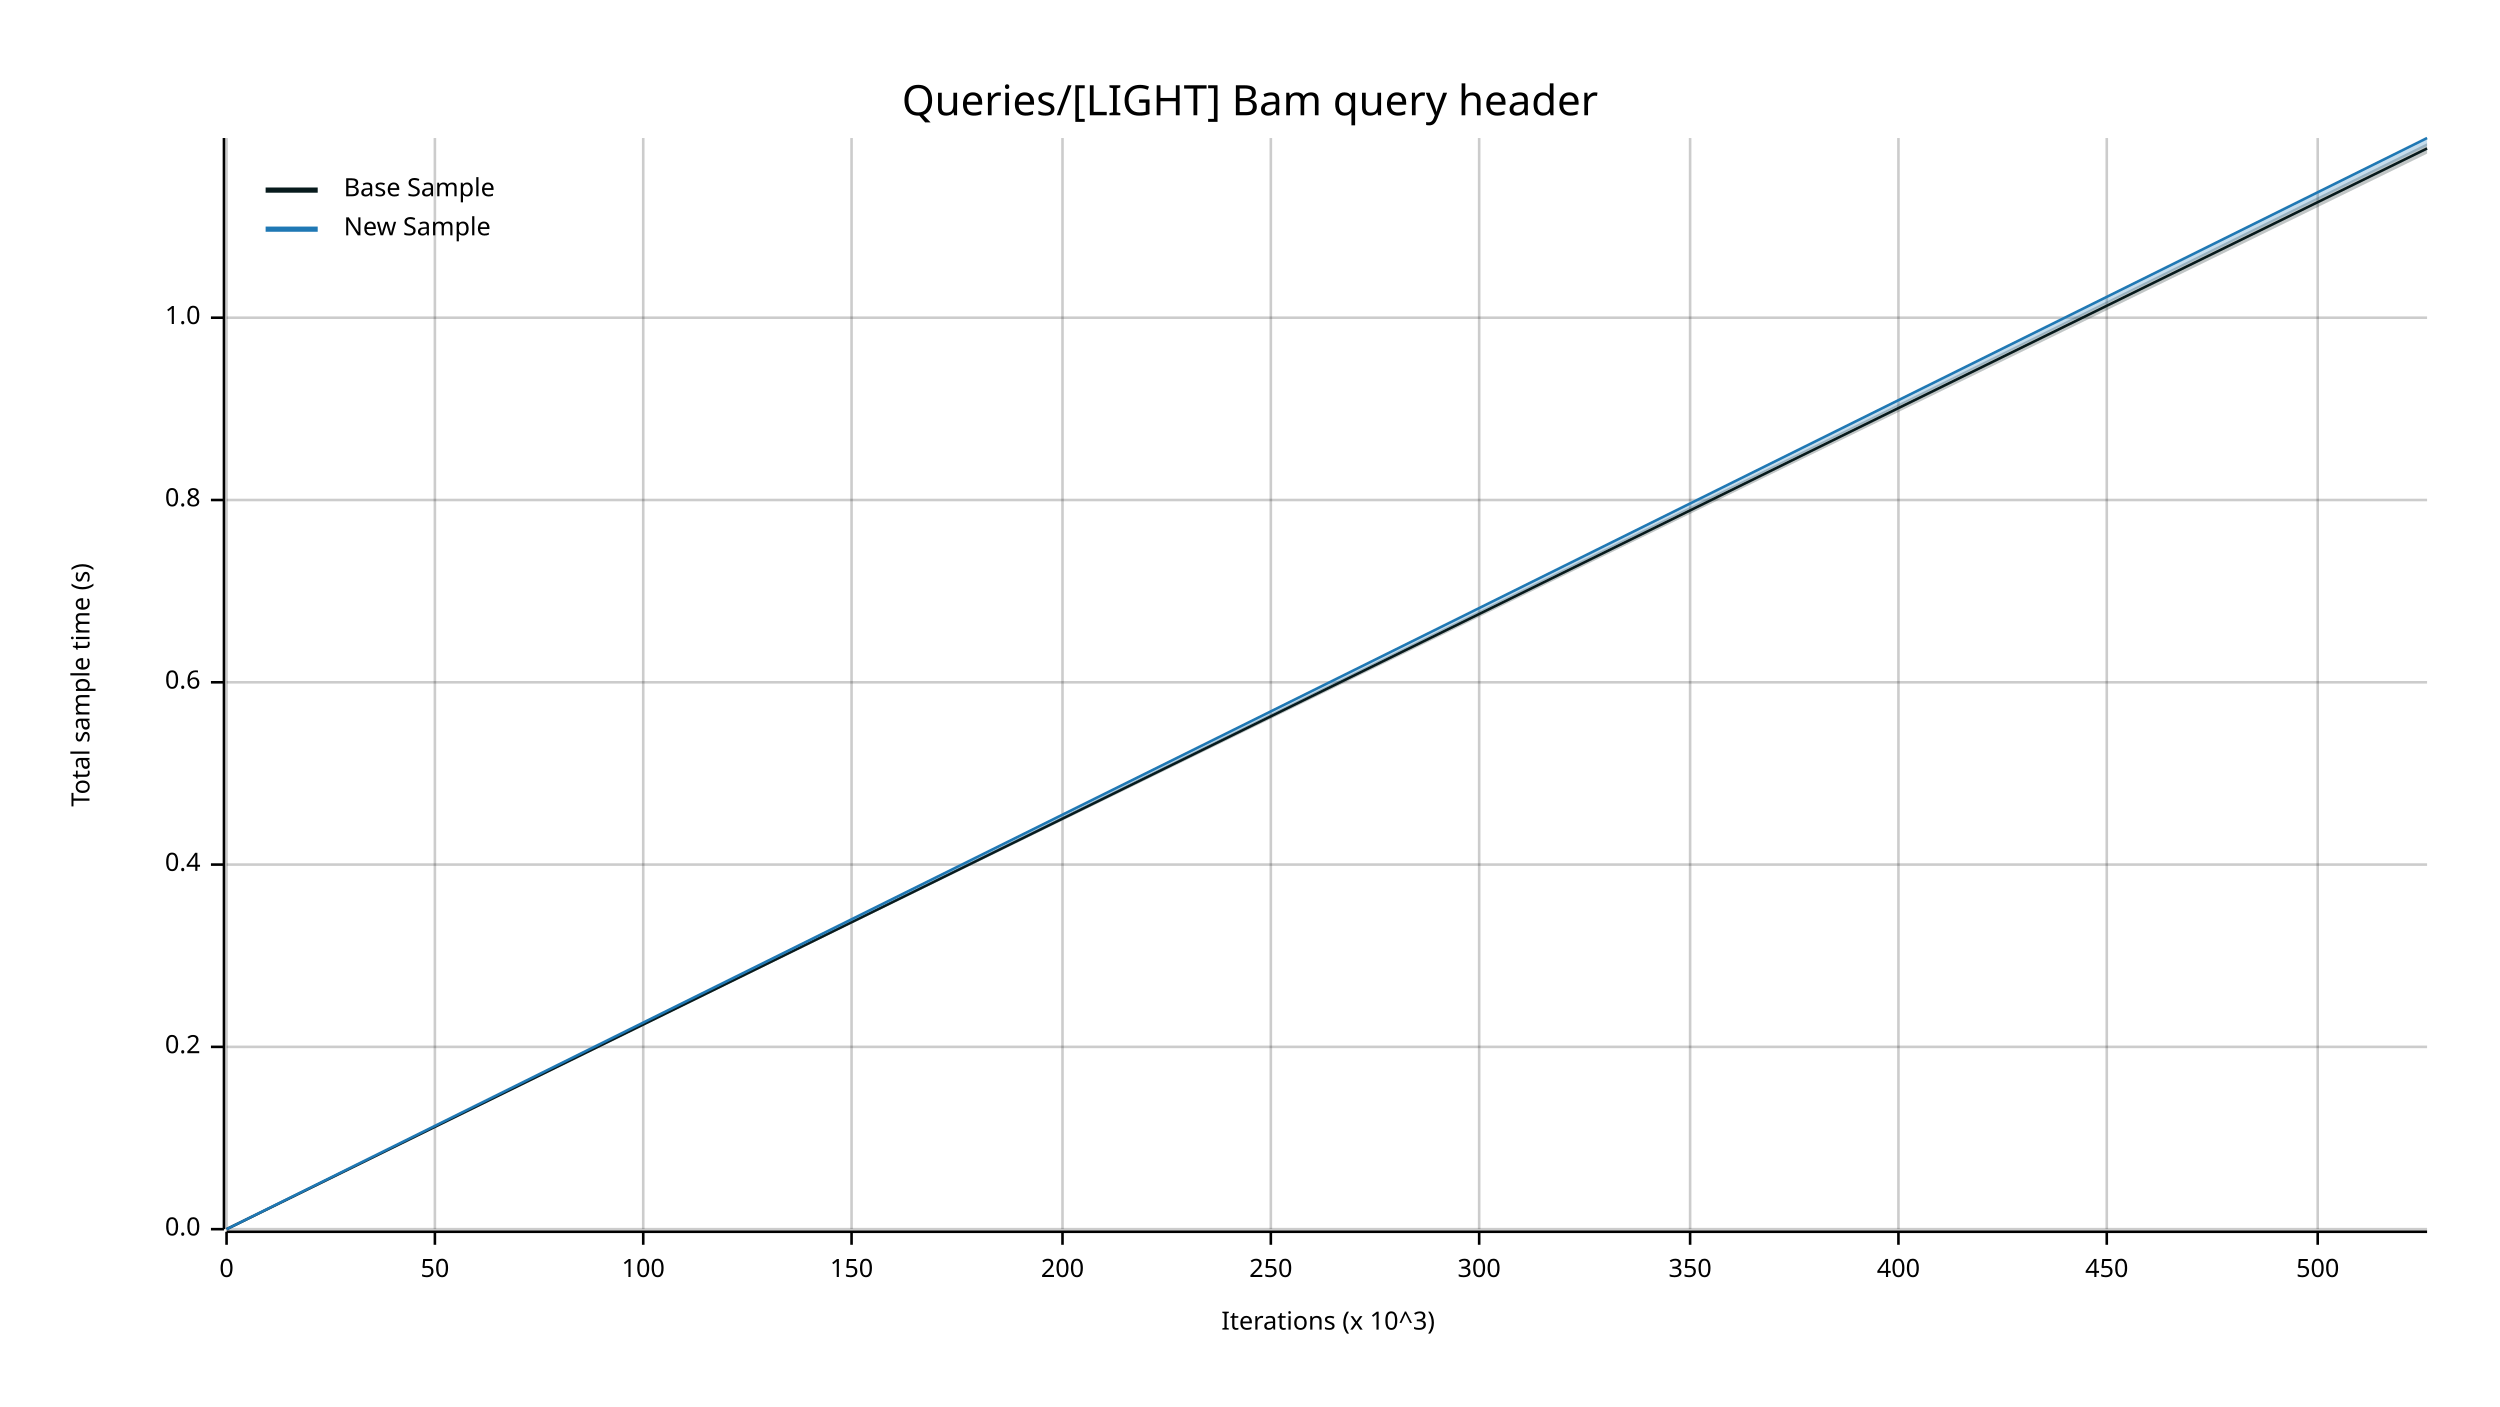
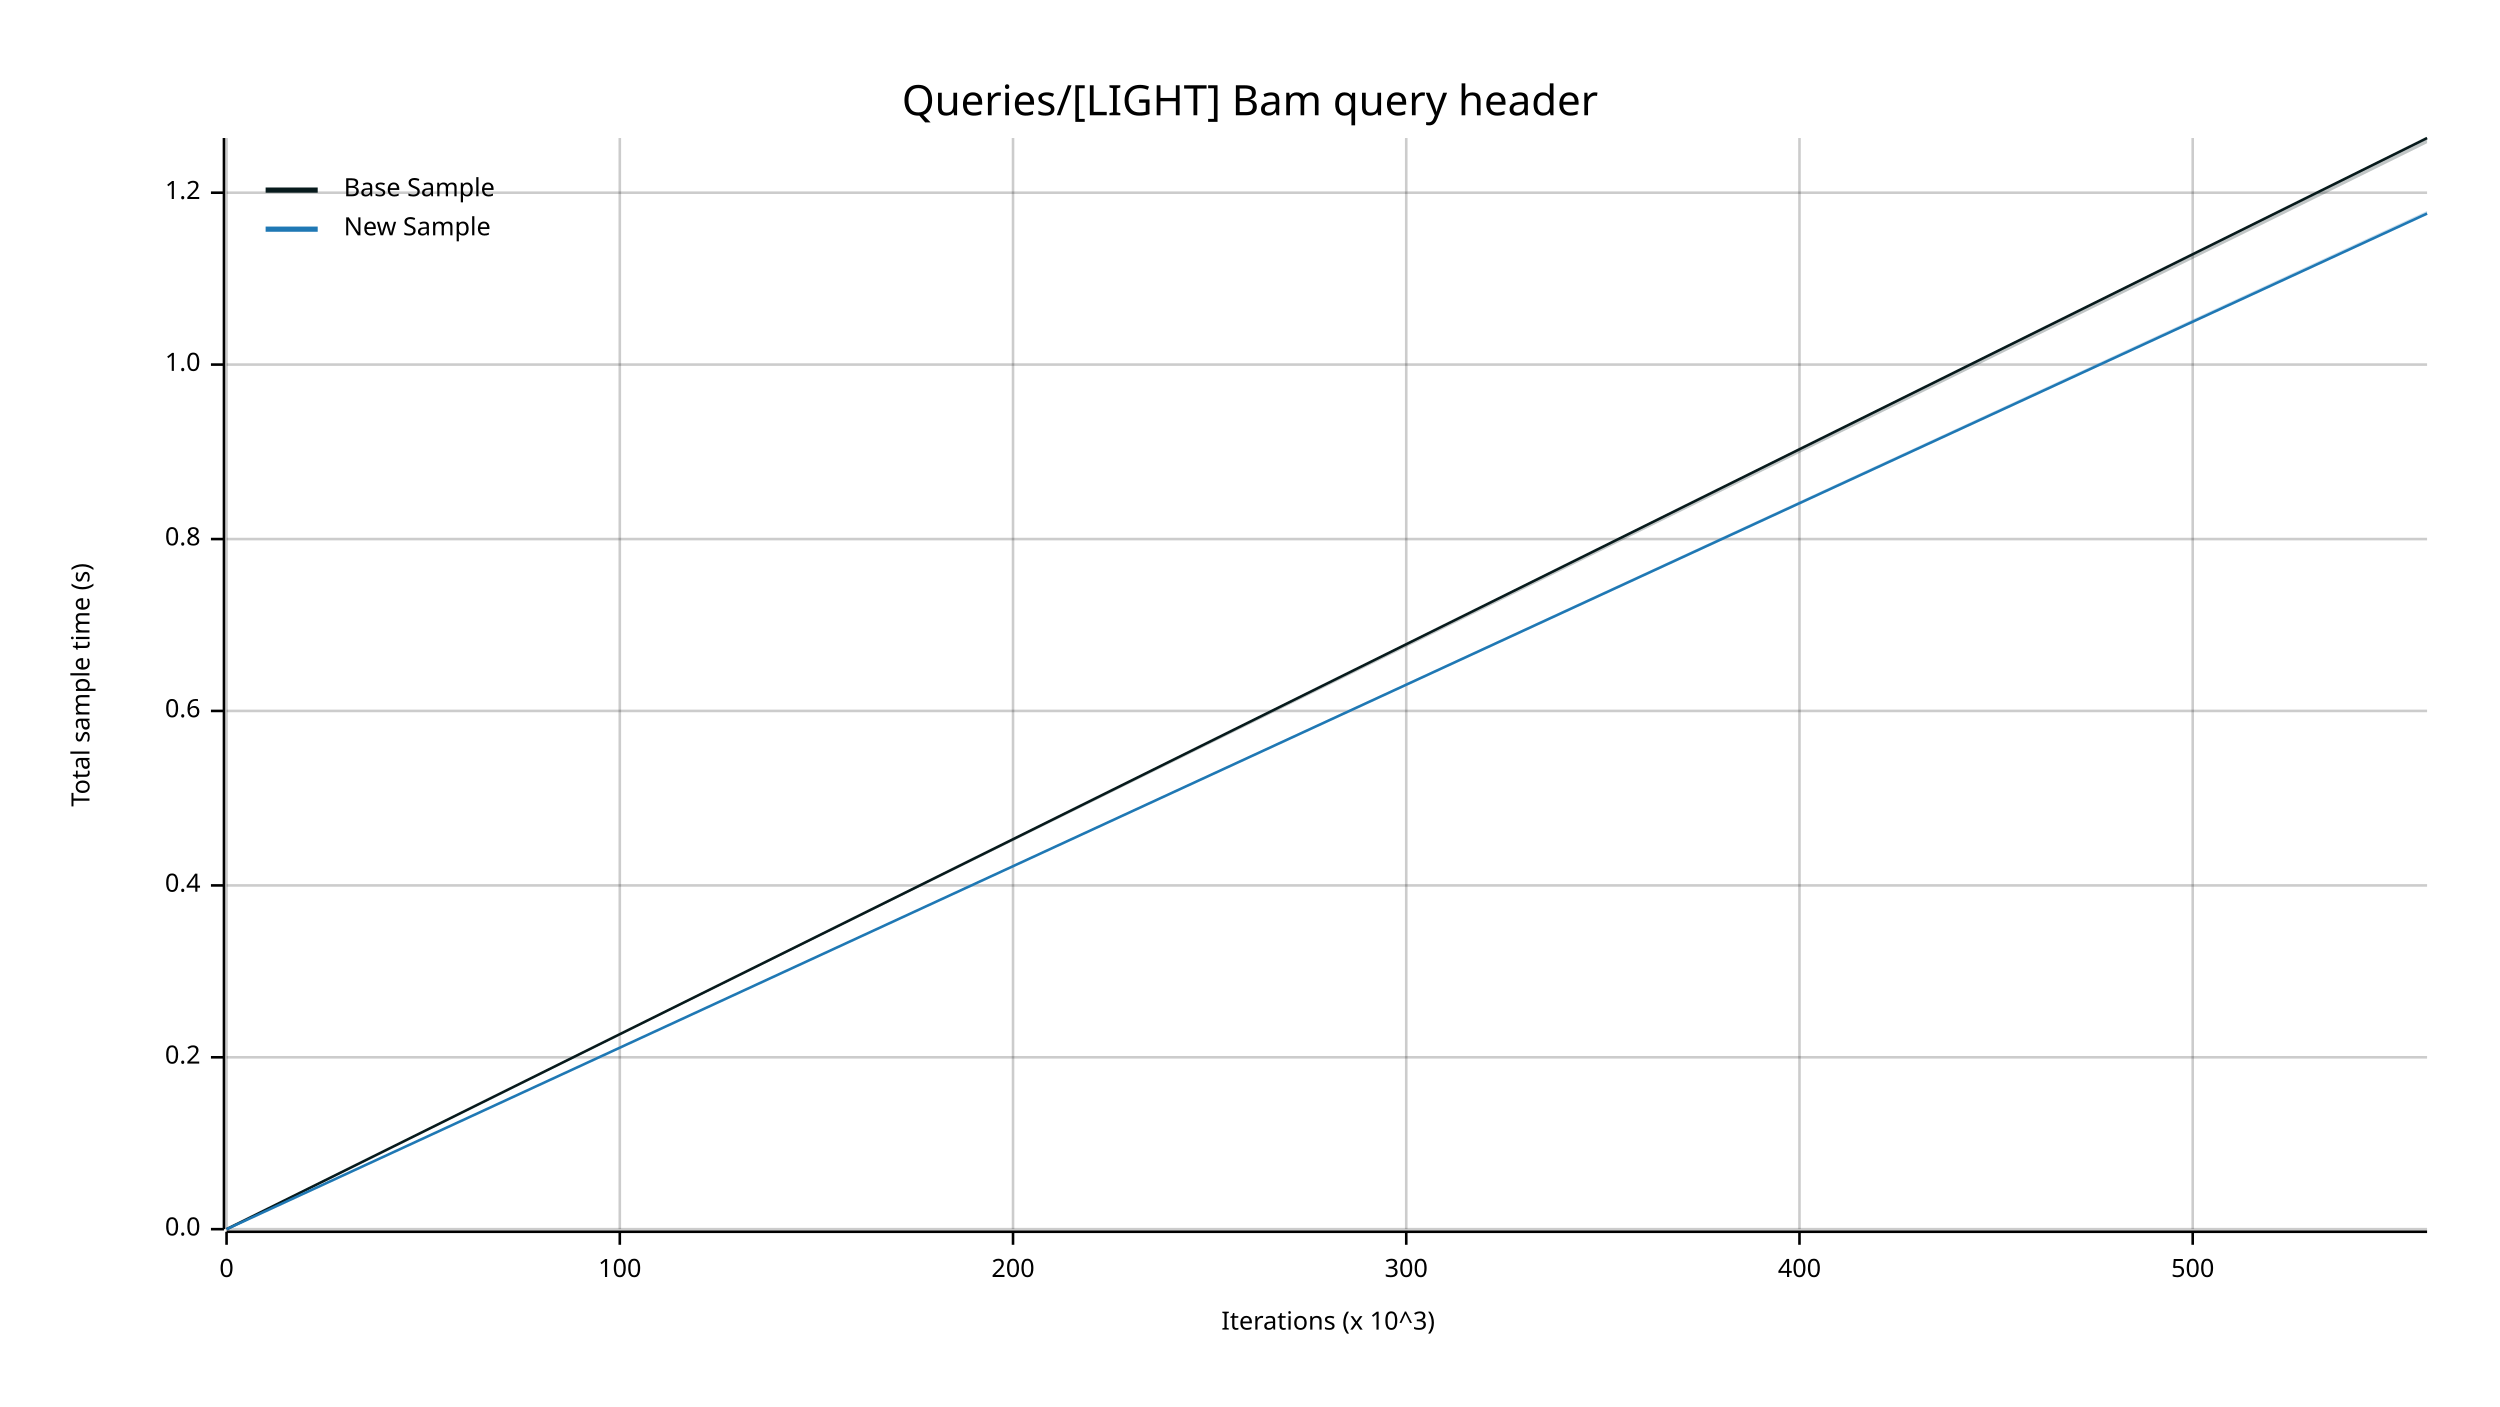
<svg xmlns="http://www.w3.org/2000/svg" width="960" height="540" viewBox="0 0 960 540">
  <text x="480" y="32" dy="0.76em" text-anchor="middle" font-family="sans-serif" font-size="16.129" opacity="1" fill="#000000">
Queries/[LIGHT] Bam query header
</text>
  <text x="27" y="263" dy="0.76em" text-anchor="middle" font-family="sans-serif" font-size="9.677" opacity="1" fill="#000000" transform="rotate(270, 27, 263)">
Total sample time (s)
</text>
  <text x="510" y="513" dy="-0.5ex" text-anchor="middle" font-family="sans-serif" font-size="9.677" opacity="1" fill="#000000">
Iterations (x 10^3)
</text>
  <line opacity="0.2" stroke="#000000" stroke-width="1" x1="87" y1="472" x2="87" y2="53" />
-   <line opacity="0.2" stroke="#000000" stroke-width="1" x1="167" y1="472" x2="167" y2="53" />
-   <line opacity="0.2" stroke="#000000" stroke-width="1" x1="247" y1="472" x2="247" y2="53" />
-   <line opacity="0.2" stroke="#000000" stroke-width="1" x1="327" y1="472" x2="327" y2="53" />
-   <line opacity="0.2" stroke="#000000" stroke-width="1" x1="408" y1="472" x2="408" y2="53" />
-   <line opacity="0.2" stroke="#000000" stroke-width="1" x1="488" y1="472" x2="488" y2="53" />
-   <line opacity="0.2" stroke="#000000" stroke-width="1" x1="568" y1="472" x2="568" y2="53" />
-   <line opacity="0.2" stroke="#000000" stroke-width="1" x1="649" y1="472" x2="649" y2="53" />
-   <line opacity="0.2" stroke="#000000" stroke-width="1" x1="729" y1="472" x2="729" y2="53" />
-   <line opacity="0.2" stroke="#000000" stroke-width="1" x1="809" y1="472" x2="809" y2="53" />
-   <line opacity="0.2" stroke="#000000" stroke-width="1" x1="890" y1="472" x2="890" y2="53" />
+   <line opacity="0.2" stroke="#000000" stroke-width="1" x1="238" y1="472" x2="238" y2="53" />
+   <line opacity="0.2" stroke="#000000" stroke-width="1" x1="389" y1="472" x2="389" y2="53" />
+   <line opacity="0.2" stroke="#000000" stroke-width="1" x1="540" y1="472" x2="540" y2="53" />
+   <line opacity="0.2" stroke="#000000" stroke-width="1" x1="691" y1="472" x2="691" y2="53" />
+   <line opacity="0.2" stroke="#000000" stroke-width="1" x1="842" y1="472" x2="842" y2="53" />
  <line opacity="0.2" stroke="#000000" stroke-width="1" x1="87" y1="472" x2="932" y2="472" />
-   <line opacity="0.2" stroke="#000000" stroke-width="1" x1="87" y1="402" x2="932" y2="402" />
-   <line opacity="0.2" stroke="#000000" stroke-width="1" x1="87" y1="332" x2="932" y2="332" />
-   <line opacity="0.2" stroke="#000000" stroke-width="1" x1="87" y1="262" x2="932" y2="262" />
-   <line opacity="0.2" stroke="#000000" stroke-width="1" x1="87" y1="192" x2="932" y2="192" />
-   <line opacity="0.2" stroke="#000000" stroke-width="1" x1="87" y1="122" x2="932" y2="122" />
+   <line opacity="0.2" stroke="#000000" stroke-width="1" x1="87" y1="406" x2="932" y2="406" />
+   <line opacity="0.2" stroke="#000000" stroke-width="1" x1="87" y1="340" x2="932" y2="340" />
+   <line opacity="0.2" stroke="#000000" stroke-width="1" x1="87" y1="273" x2="932" y2="273" />
+   <line opacity="0.2" stroke="#000000" stroke-width="1" x1="87" y1="207" x2="932" y2="207" />
+   <line opacity="0.2" stroke="#000000" stroke-width="1" x1="87" y1="140" x2="932" y2="140" />
+   <line opacity="0.2" stroke="#000000" stroke-width="1" x1="87" y1="74" x2="932" y2="74" />
  <polyline fill="none" opacity="1" stroke="#000000" stroke-width="1" points="86,53 86,472 " />
  <text x="77" y="472" dy="0.5ex" text-anchor="end" font-family="sans-serif" font-size="9.677" opacity="1" fill="#000000">
0.0
</text>
  <polyline fill="none" opacity="1" stroke="#000000" stroke-width="1" points="81,472 86,472 " />
-   <text x="77" y="402" dy="0.5ex" text-anchor="end" font-family="sans-serif" font-size="9.677" opacity="1" fill="#000000">
+   <text x="77" y="406" dy="0.5ex" text-anchor="end" font-family="sans-serif" font-size="9.677" opacity="1" fill="#000000">
0.2
</text>
-   <polyline fill="none" opacity="1" stroke="#000000" stroke-width="1" points="81,402 86,402 " />
-   <text x="77" y="332" dy="0.5ex" text-anchor="end" font-family="sans-serif" font-size="9.677" opacity="1" fill="#000000">
+   <polyline fill="none" opacity="1" stroke="#000000" stroke-width="1" points="81,406 86,406 " />
+   <text x="77" y="340" dy="0.5ex" text-anchor="end" font-family="sans-serif" font-size="9.677" opacity="1" fill="#000000">
0.4
</text>
-   <polyline fill="none" opacity="1" stroke="#000000" stroke-width="1" points="81,332 86,332 " />
-   <text x="77" y="262" dy="0.5ex" text-anchor="end" font-family="sans-serif" font-size="9.677" opacity="1" fill="#000000">
+   <polyline fill="none" opacity="1" stroke="#000000" stroke-width="1" points="81,340 86,340 " />
+   <text x="77" y="273" dy="0.5ex" text-anchor="end" font-family="sans-serif" font-size="9.677" opacity="1" fill="#000000">
0.6
</text>
-   <polyline fill="none" opacity="1" stroke="#000000" stroke-width="1" points="81,262 86,262 " />
-   <text x="77" y="192" dy="0.5ex" text-anchor="end" font-family="sans-serif" font-size="9.677" opacity="1" fill="#000000">
+   <polyline fill="none" opacity="1" stroke="#000000" stroke-width="1" points="81,273 86,273 " />
+   <text x="77" y="207" dy="0.5ex" text-anchor="end" font-family="sans-serif" font-size="9.677" opacity="1" fill="#000000">
0.8
</text>
-   <polyline fill="none" opacity="1" stroke="#000000" stroke-width="1" points="81,192 86,192 " />
-   <text x="77" y="122" dy="0.5ex" text-anchor="end" font-family="sans-serif" font-size="9.677" opacity="1" fill="#000000">
+   <polyline fill="none" opacity="1" stroke="#000000" stroke-width="1" points="81,207 86,207 " />
+   <text x="77" y="140" dy="0.5ex" text-anchor="end" font-family="sans-serif" font-size="9.677" opacity="1" fill="#000000">
1.0
</text>
-   <polyline fill="none" opacity="1" stroke="#000000" stroke-width="1" points="81,122 86,122 " />
+   <polyline fill="none" opacity="1" stroke="#000000" stroke-width="1" points="81,140 86,140 " />
+   <text x="77" y="74" dy="0.5ex" text-anchor="end" font-family="sans-serif" font-size="9.677" opacity="1" fill="#000000">
+ 1.2
+ </text>
+   <polyline fill="none" opacity="1" stroke="#000000" stroke-width="1" points="81,74 86,74 " />
  <polyline fill="none" opacity="1" stroke="#000000" stroke-width="1" points="87,473 932,473 " />
  <text x="87" y="483" dy="0.76em" text-anchor="middle" font-family="sans-serif" font-size="9.677" opacity="1" fill="#000000">
0
</text>
  <polyline fill="none" opacity="1" stroke="#000000" stroke-width="1" points="87,473 87,478 " />
-   <text x="167" y="483" dy="0.76em" text-anchor="middle" font-family="sans-serif" font-size="9.677" opacity="1" fill="#000000">
- 50
- </text>
-   <polyline fill="none" opacity="1" stroke="#000000" stroke-width="1" points="167,473 167,478 " />
-   <text x="247" y="483" dy="0.76em" text-anchor="middle" font-family="sans-serif" font-size="9.677" opacity="1" fill="#000000">
+   <text x="238" y="483" dy="0.76em" text-anchor="middle" font-family="sans-serif" font-size="9.677" opacity="1" fill="#000000">
100
</text>
-   <polyline fill="none" opacity="1" stroke="#000000" stroke-width="1" points="247,473 247,478 " />
-   <text x="327" y="483" dy="0.76em" text-anchor="middle" font-family="sans-serif" font-size="9.677" opacity="1" fill="#000000">
- 150
- </text>
-   <polyline fill="none" opacity="1" stroke="#000000" stroke-width="1" points="327,473 327,478 " />
-   <text x="408" y="483" dy="0.76em" text-anchor="middle" font-family="sans-serif" font-size="9.677" opacity="1" fill="#000000">
+   <polyline fill="none" opacity="1" stroke="#000000" stroke-width="1" points="238,473 238,478 " />
+   <text x="389" y="483" dy="0.76em" text-anchor="middle" font-family="sans-serif" font-size="9.677" opacity="1" fill="#000000">
200
</text>
-   <polyline fill="none" opacity="1" stroke="#000000" stroke-width="1" points="408,473 408,478 " />
-   <text x="488" y="483" dy="0.76em" text-anchor="middle" font-family="sans-serif" font-size="9.677" opacity="1" fill="#000000">
- 250
- </text>
-   <polyline fill="none" opacity="1" stroke="#000000" stroke-width="1" points="488,473 488,478 " />
-   <text x="568" y="483" dy="0.76em" text-anchor="middle" font-family="sans-serif" font-size="9.677" opacity="1" fill="#000000">
+   <polyline fill="none" opacity="1" stroke="#000000" stroke-width="1" points="389,473 389,478 " />
+   <text x="540" y="483" dy="0.76em" text-anchor="middle" font-family="sans-serif" font-size="9.677" opacity="1" fill="#000000">
300
</text>
-   <polyline fill="none" opacity="1" stroke="#000000" stroke-width="1" points="568,473 568,478 " />
-   <text x="649" y="483" dy="0.76em" text-anchor="middle" font-family="sans-serif" font-size="9.677" opacity="1" fill="#000000">
- 350
- </text>
-   <polyline fill="none" opacity="1" stroke="#000000" stroke-width="1" points="649,473 649,478 " />
-   <text x="729" y="483" dy="0.76em" text-anchor="middle" font-family="sans-serif" font-size="9.677" opacity="1" fill="#000000">
+   <polyline fill="none" opacity="1" stroke="#000000" stroke-width="1" points="540,473 540,478 " />
+   <text x="691" y="483" dy="0.76em" text-anchor="middle" font-family="sans-serif" font-size="9.677" opacity="1" fill="#000000">
400
</text>
-   <polyline fill="none" opacity="1" stroke="#000000" stroke-width="1" points="729,473 729,478 " />
-   <text x="809" y="483" dy="0.76em" text-anchor="middle" font-family="sans-serif" font-size="9.677" opacity="1" fill="#000000">
- 450
- </text>
-   <polyline fill="none" opacity="1" stroke="#000000" stroke-width="1" points="809,473 809,478 " />
-   <text x="890" y="483" dy="0.76em" text-anchor="middle" font-family="sans-serif" font-size="9.677" opacity="1" fill="#000000">
+   <polyline fill="none" opacity="1" stroke="#000000" stroke-width="1" points="691,473 691,478 " />
+   <text x="842" y="483" dy="0.76em" text-anchor="middle" font-family="sans-serif" font-size="9.677" opacity="1" fill="#000000">
500
</text>
-   <polyline fill="none" opacity="1" stroke="#000000" stroke-width="1" points="890,473 890,478 " />
-   <polyline fill="none" opacity="1" stroke="#071A1C" stroke-width="1" points="87,472 932,57 " />
-   <polygon opacity="0.25" fill="#071A1C" points="87,472 932,59 932,55 " />
-   <polyline fill="none" opacity="1" stroke="#1F78B4" stroke-width="1" points="87,472 932,53 " />
-   <polygon opacity="0.25" fill="#1F78B4" points="87,472 932,56 932,53 " />
+   <polyline fill="none" opacity="1" stroke="#000000" stroke-width="1" points="842,473 842,478 " />
+   <polyline fill="none" opacity="1" stroke="#071A1C" stroke-width="1" points="87,472 932,53 " />
+   <polygon opacity="0.25" fill="#071A1C" points="87,472 932,55 932,53 " />
+   <polyline fill="none" opacity="1" stroke="#1F78B4" stroke-width="1" points="87,472 932,82 " />
+   <polygon opacity="0.25" fill="#1F78B4" points="87,472 932,82 932,81 " />
  <text x="132" y="68" dy="0.76em" text-anchor="start" font-family="sans-serif" font-size="9.677" opacity="1" fill="#000000">
Base Sample
</text>
  <text x="132" y="83" dy="0.76em" text-anchor="start" font-family="sans-serif" font-size="9.677" opacity="1" fill="#000000">
New Sample
</text>
  <polyline fill="none" opacity="1" stroke="#071A1C" stroke-width="2" points="102,73 122,73 " />
  <polyline fill="none" opacity="1" stroke="#1F78B4" stroke-width="2" points="102,88 122,88 " />
</svg>
